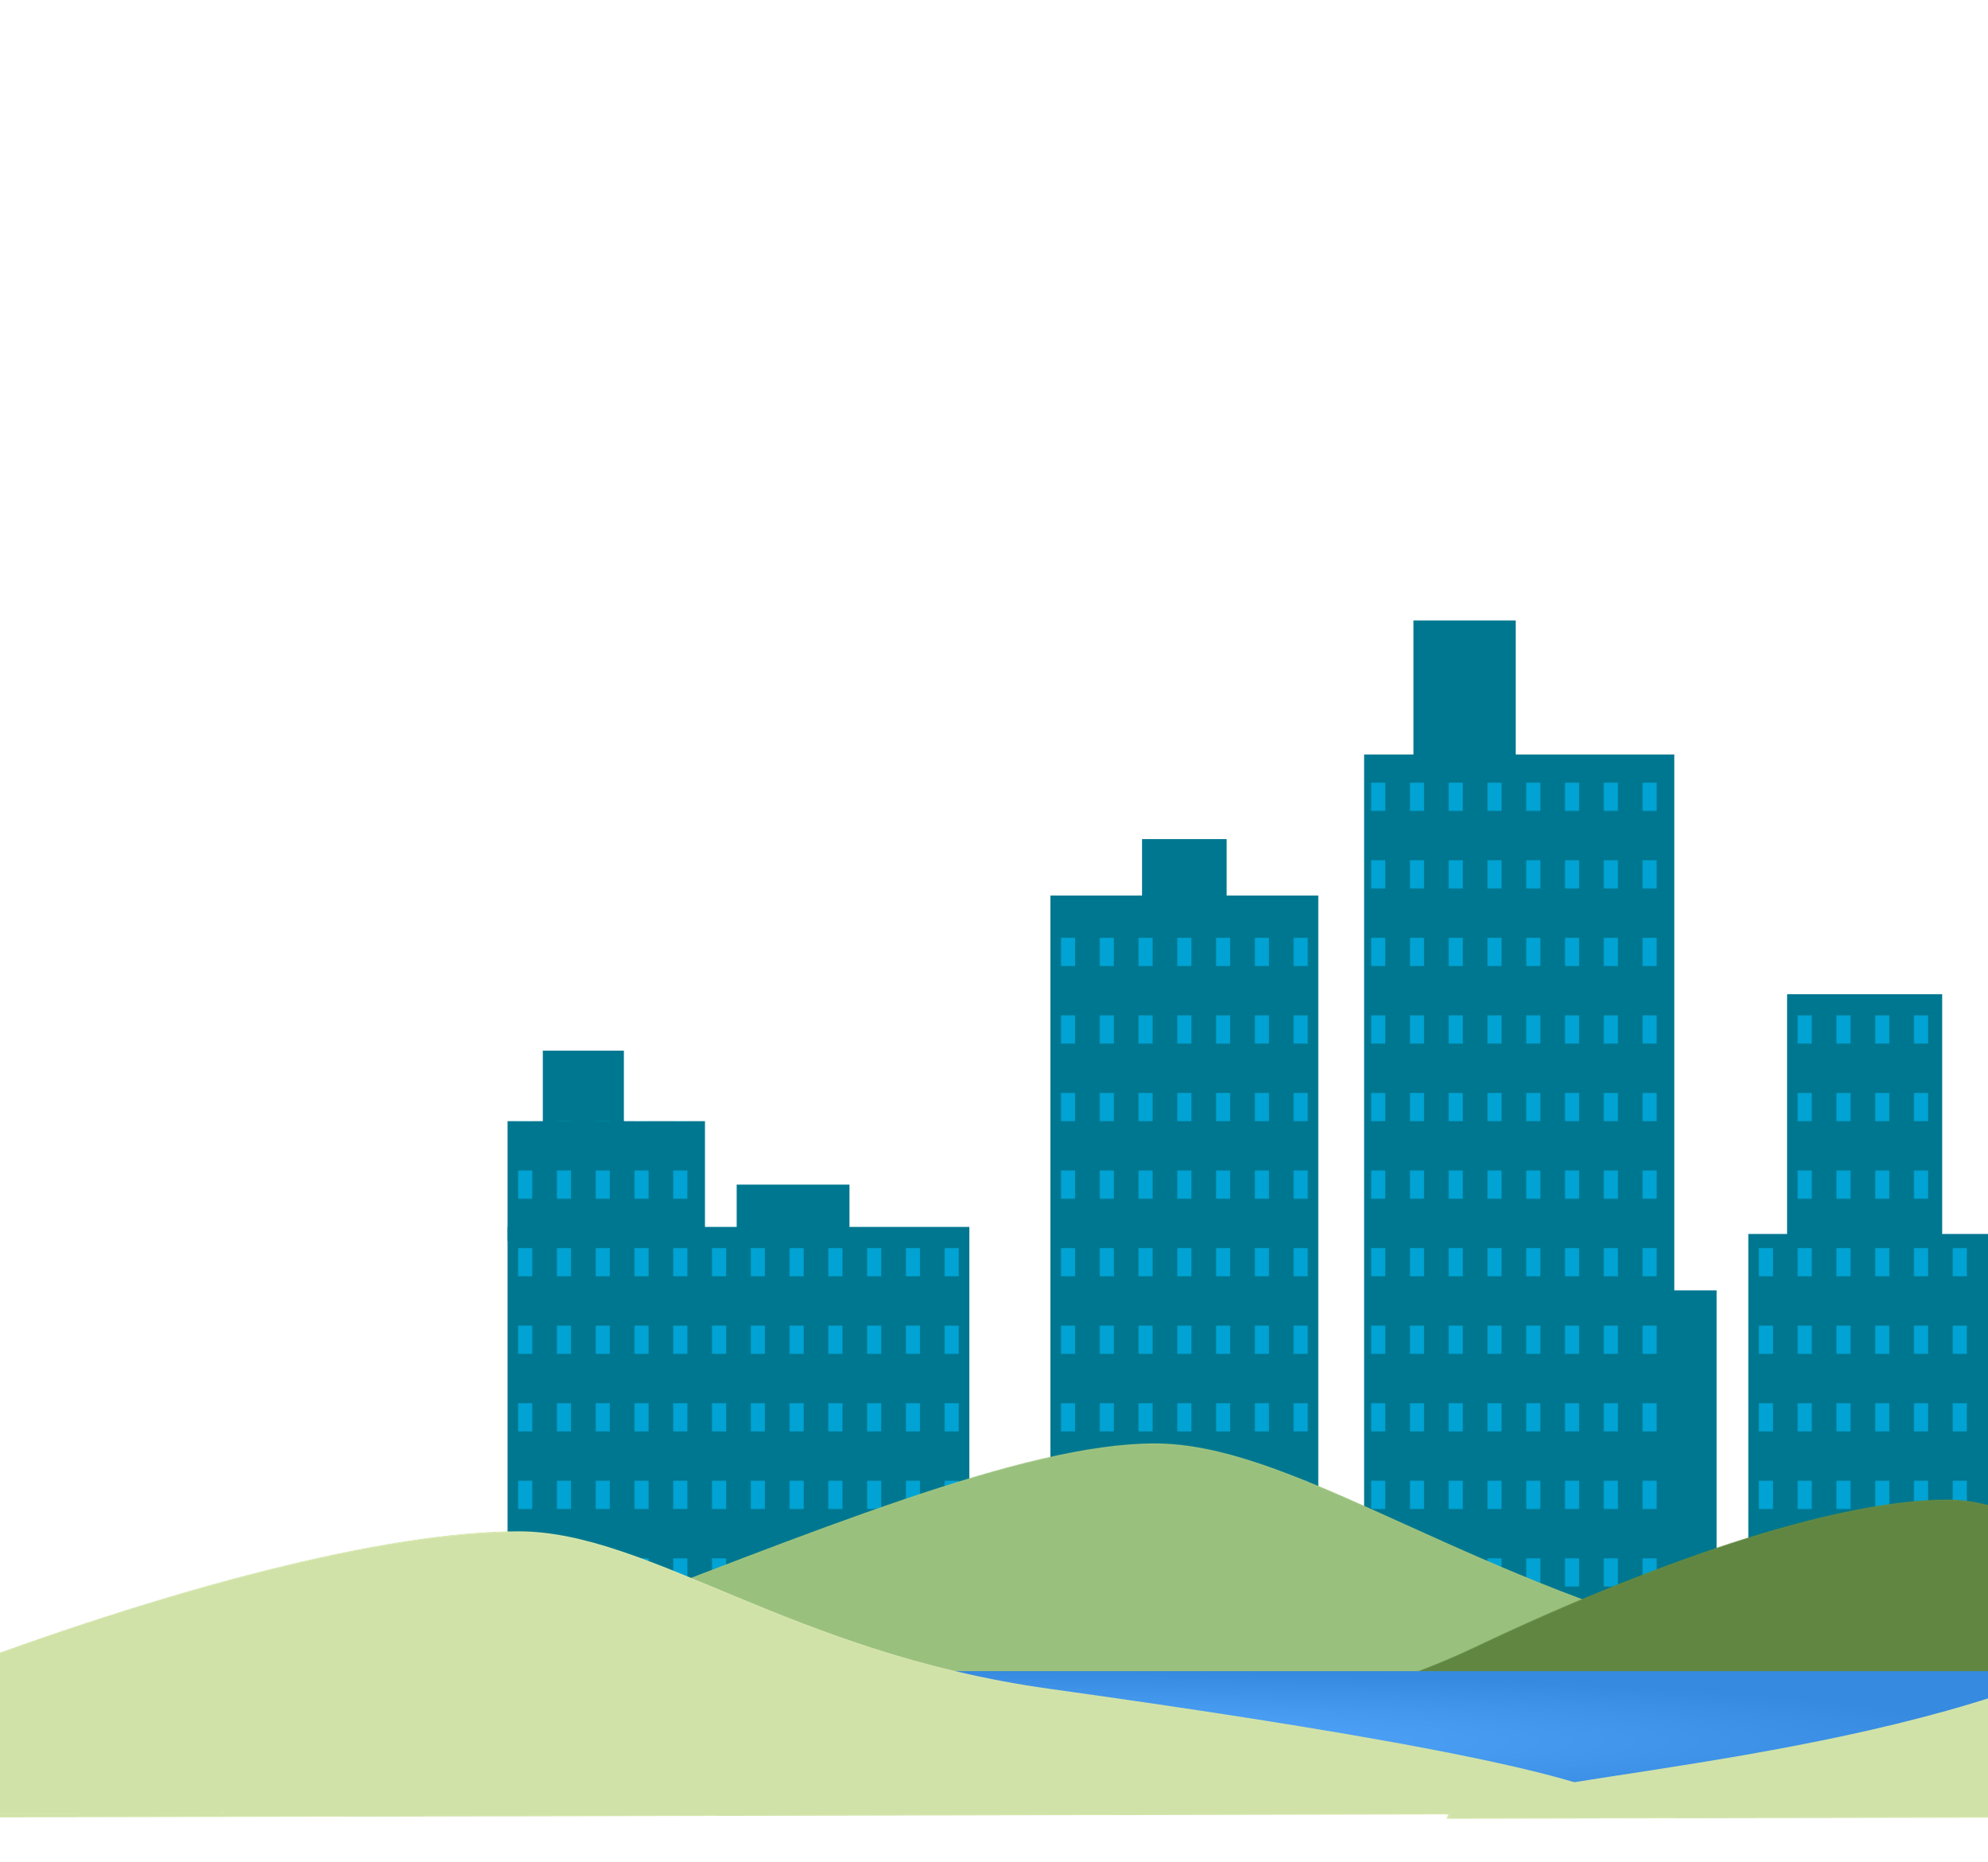
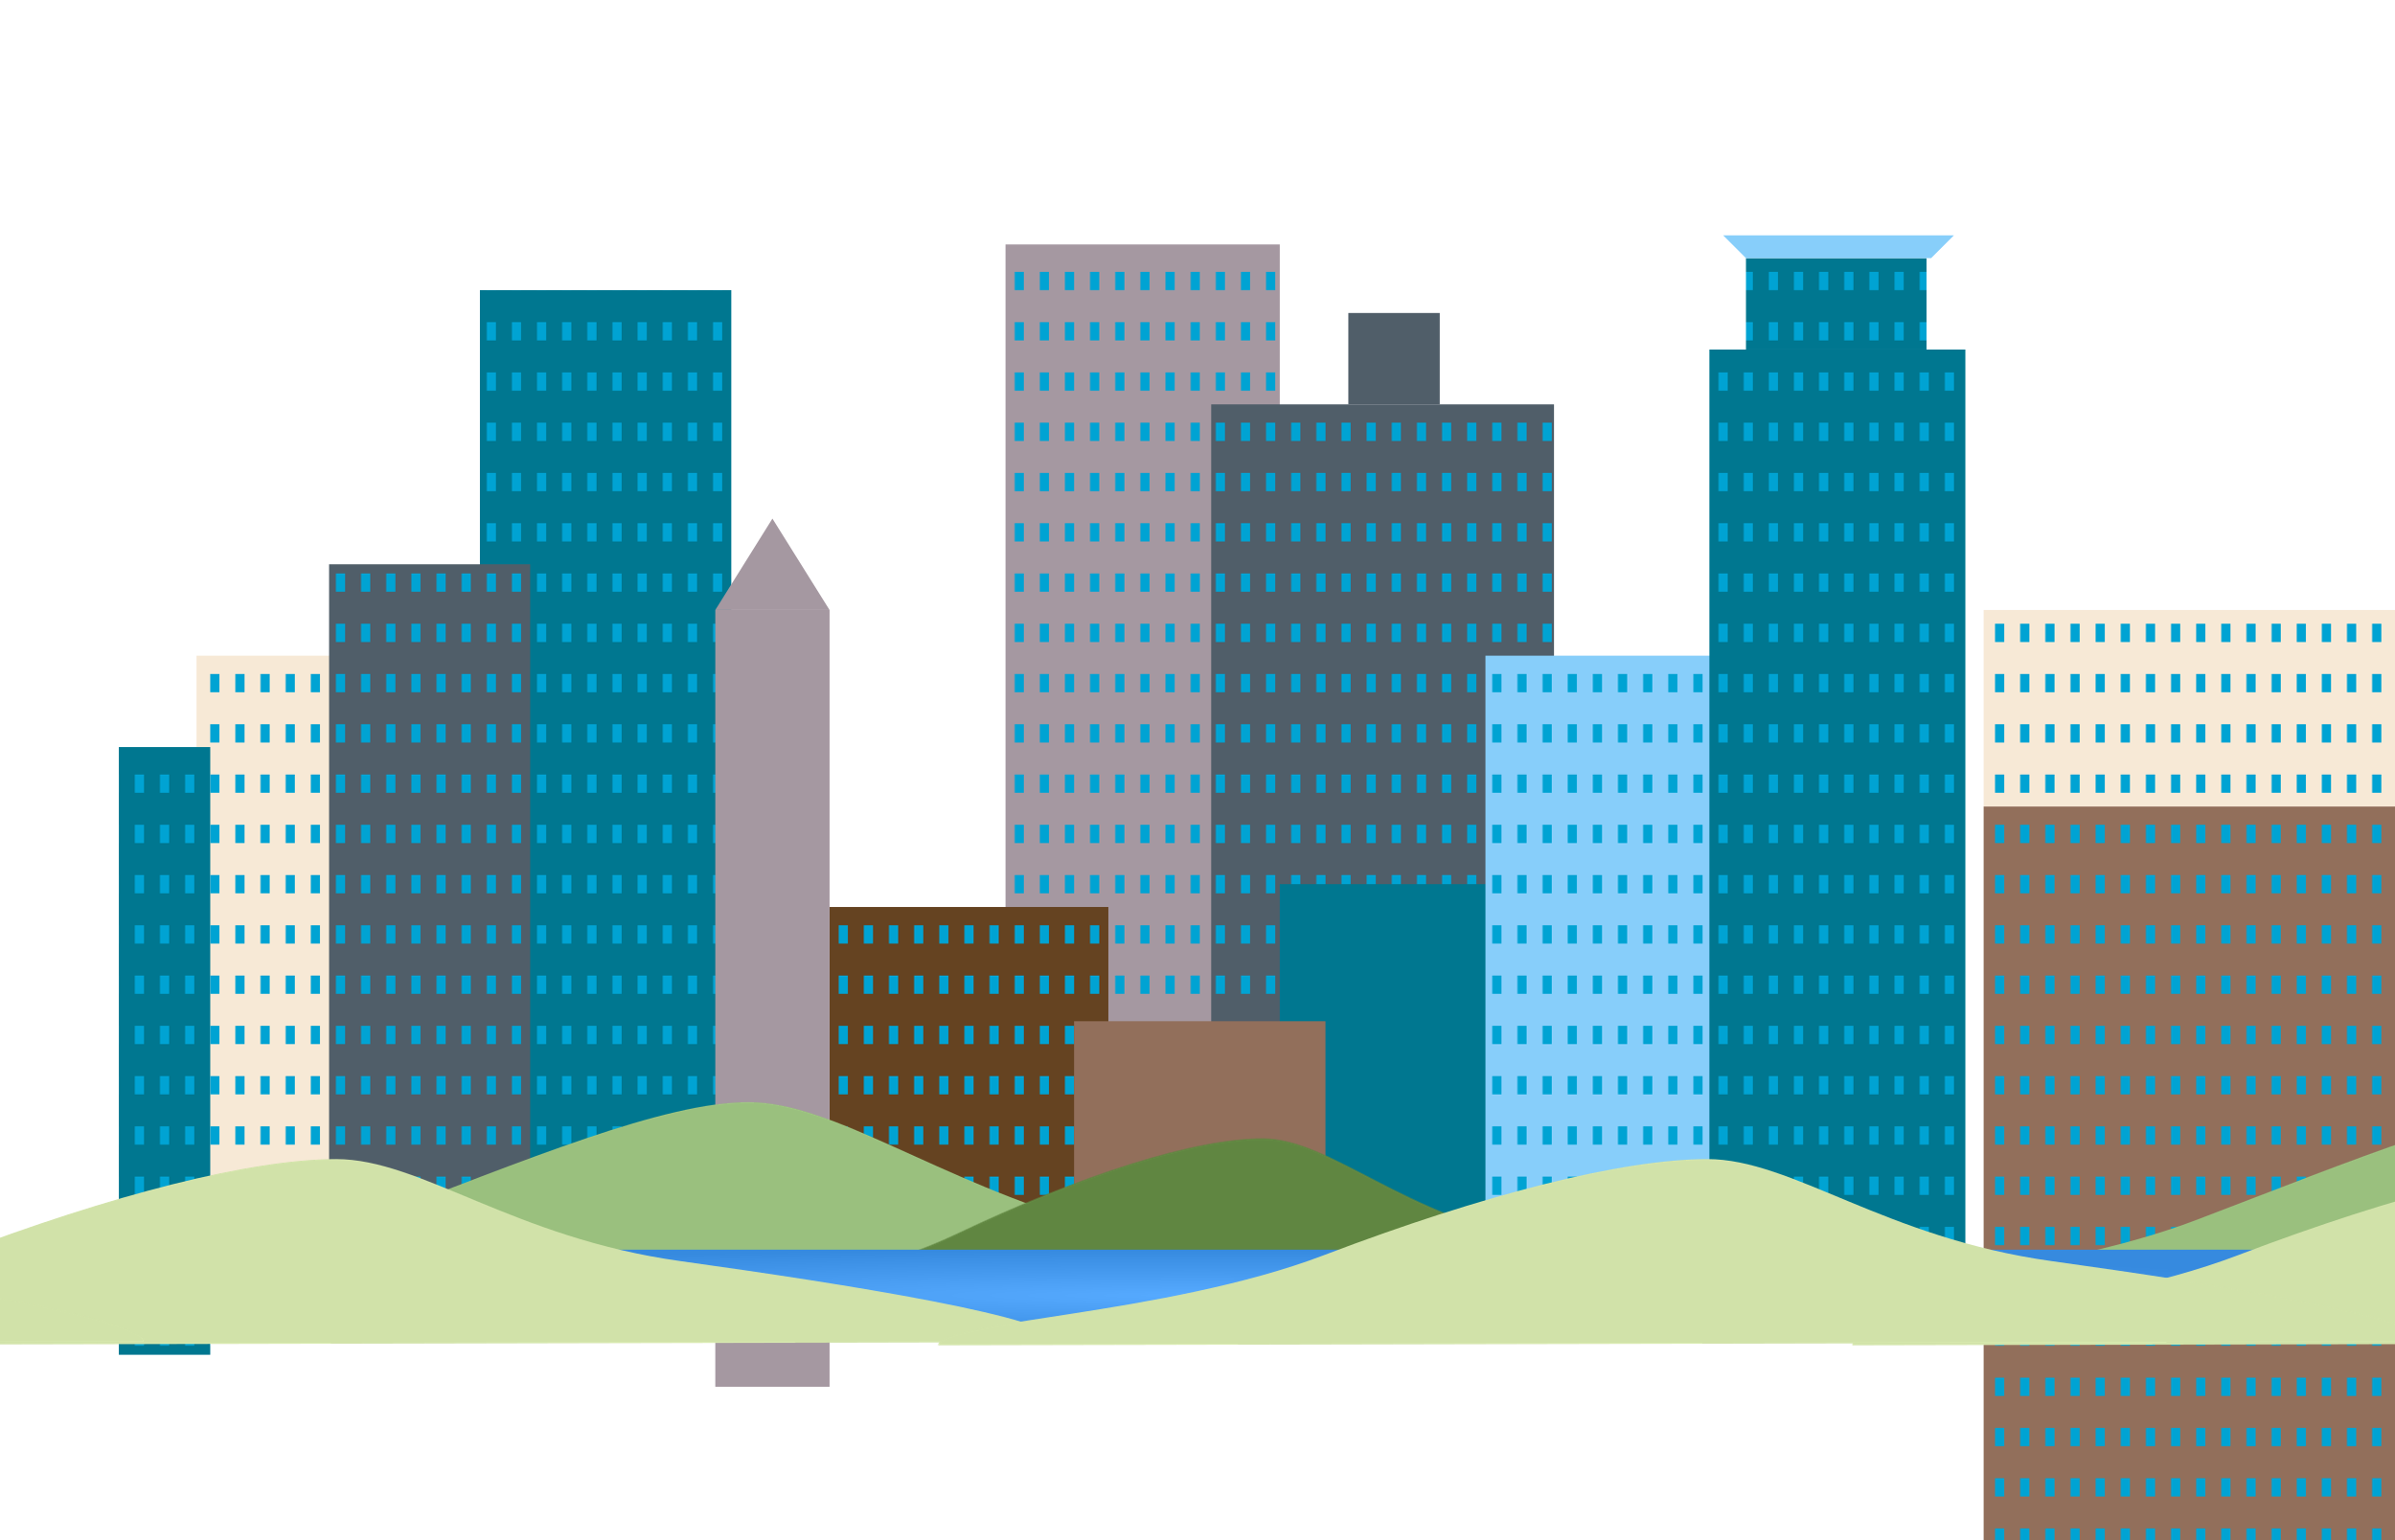
<svg xmlns="http://www.w3.org/2000/svg" width="100%" height="500" version="1.1">
  <defs>
    <radialGradient id="mountain" cx="50%" cy="50%" r="50%" fx="50%" fy="50%">
      <stop offset="0%" style="stop-color:#56aaff;stop-opacity:1" />
      <stop offset="100%" style="stop-color:#368adf;stop-opacity:1" />
    </radialGradient>
    <radialGradient id="lake" cx="50%" cy="50%" r="50%" fx="50%" fy="50%">
      <stop offset="0%" style="stop-color:#56aaff;stop-opacity:1" />
      <stop offset="100%" style="stop-color:#368adf;stop-opacity:1" />
    </radialGradient>
    <linearGradient id="snow" x1="0%" y1="100%" x2="0%" y2="0%">
      <stop offset="0%" style="stop-color:#F7F3E7;stop-opacity:1" />
      <stop offset="100%" style="stop-color:#FFFFFF;stop-opacity:1" />
    </linearGradient>
-     <linearGradient id="building" x1="0%" y1="100%" x2="100%" y2="0%">
+     <linearGradient id="building_off_white" x1="0%" y1="100%" x2="100%" y2="0%">
+       <stop offset="0%" style="stop-color:#F7E9D6;stop-opacity:1" />
+     </linearGradient>
+     <linearGradient id="building_blue" x1="0%" y1="100%" x2="100%" y2="0%">
      <stop offset="0%" style="stop-color:#007790;stop-opacity:1" />
+     </linearGradient>
+     <linearGradient id="building_light_blue" x1="0%" y1="100%" x2="100%" y2="0%">
+       <stop offset="0%" style="stop-color:#87CEFA;stop-opacity:1" />
+     </linearGradient>
+     <linearGradient id="building_dark_blue" x1="0%" y1="100%" x2="100%" y2="0%">
+       <stop offset="0%" style="stop-color:#505E69;stop-opacity:1" />
+     </linearGradient>
+     <linearGradient id="building_grey" x1="0%" y1="100%" x2="100%" y2="0%">
+       <stop offset="0%" style="stop-color:#A598A1;stop-opacity:1" />
+     </linearGradient>
+     <linearGradient id="building_brown" x1="0%" y1="100%" x2="100%" y2="0%">
+       <stop offset="0%" style="stop-color:#926F5B;stop-opacity:1" />
+     </linearGradient>
+     <linearGradient id="building_dark_brown" x1="0%" y1="100%" x2="100%" y2="0%">
+       <stop offset="0%" style="stop-color:#654321;stop-opacity:1" />
    </linearGradient>
    <radialGradient id="window" cx="50%" cy="50%" r="50%" fx="50%" fy="50%">
      <stop offset="0%" style="stop-color:#00A3D3;stop-opacity:1" />
      <stop offset="100%" style="stop-color:#00A3D3;stop-opacity:1" />
    </radialGradient>
    <pattern id="HillsA" width="800" height="500" patternUnits="userSpaceOnUse">
      <path d="m-8,160.887c0,-17.862 99.335,-21.584 168.948,-65.84c69.614,-44.256 129.507,-86.047 166.623,-86.047c37.116,0 81.474,56.479 151.552,90.423c70.078,33.945 165.877,41.354 165.877,59.216l-653,2.248z" fill="#9AC07E" />
    </pattern>
    <pattern id="HillsB" x="200" width="800" y="15" height="500" patternUnits="userSpaceOnUse">
      <path d="m82.5,156.443c0,-17.862 79.711,-21.584 135.572,-65.84c55.862,-44.256 104.725,-70.047 134.509,-70.047c29.784,0 62.169,57.479 120.81,74.423c58.641,16.944 133.108,41.354 133.108,59.216l-524,2.248z" fill="#608641" />
    </pattern>
    <pattern id="HillsC" x="-500" width="1000" height="500" patternUnits="userSpaceOnUse">
      <path d="m310.5,186.443c0,-17.862 99.335,-21.584 168.948,-65.84c69.614,-44.256 130.507,-70.047 167.623,-70.047c37.116,0 77.474,57.479 150.552,74.423c73.078,16.944 165.877,41.354 165.877,59.216l-653,2.248z" fill="#D1E2A9" />
    </pattern>
    <pattern id="HillsD" x="100" width="1000" height="500" patternUnits="userSpaceOnUse">
      <path d="m310.5,186.443c0,-17.862 99.335,-21.584 168.948,-65.84c69.614,-44.256 130.507,-70.047 167.623,-70.047c37.116,0 77.474,57.479 150.552,74.423c73.078,16.944 165.877,41.354 165.877,59.216l-653,2.248z" fill="#D1E2A9" />
    </pattern>
-     <pattern id="Windows" width="11" height="11" patternUnits="userSpaceOnUse">
-       <rect height="11" width="11" y="0" x="0" fill="url(#building)" />
+     <pattern id="Windows_off_white" width="11" height="11" patternUnits="userSpaceOnUse">
+       <rect height="11" width="11" y="0" x="0" fill="url(#building_off_white)" />
+       <rect height="4" width="4" y="4" x="4" fill="url(#window)" />
+     </pattern>
+     <pattern id="Windows_dark_blue" width="11" height="11" patternUnits="userSpaceOnUse">
+       <rect height="11" width="11" y="0" x="0" fill="url(#building_dark_blue)" />
+       <rect height="4" width="4" y="4" x="4" fill="url(#window)" />
+     </pattern>
+     <pattern id="Windows_blue" width="11" height="11" patternUnits="userSpaceOnUse">
+       <rect height="11" width="11" y="0" x="0" fill="url(#building_blue)" />
+       <rect height="4" width="4" y="4" x="4" fill="url(#window)" />
+     </pattern>
+     <pattern id="Windows_light_blue" width="11" height="11" patternUnits="userSpaceOnUse">
+       <rect height="11" width="11" y="0" x="0" fill="url(#building_light_blue)" />
+       <rect height="4" width="4" y="4" x="4" fill="url(#window)" />
+     </pattern>
+     <pattern id="Windows_brown" width="11" height="11" patternUnits="userSpaceOnUse">
+       <rect height="11" width="11" y="0" x="0" fill="url(#building_brown)" />
+       <rect height="4" width="4" y="4" x="4" fill="url(#window)" />
+     </pattern>
+     <pattern id="Windows_dark_brown" width="11" height="11" patternUnits="userSpaceOnUse">
+       <rect height="11" width="11" y="0" x="0" fill="url(#building_dark_brown)" />
+       <rect height="4" width="4" y="4" x="4" fill="url(#window)" />
+     </pattern>
+     <pattern id="Windows_grey" width="11" height="11" patternUnits="userSpaceOnUse">
+       <rect height="11" width="11" y="0" x="0" fill="url(#building_grey)" />
      <rect height="4" width="4" y="4" x="4" fill="url(#window)" />
    </pattern>
  </defs>
  <g transform="scale(1, 2) translate(0, -120)">
-     <rect height="14" width="32" y="281" x="209" fill="url(#building)" />
-     <rect height="57" width="20" y="296" x="467" fill="url(#building)" />
-     <rect height="19" width="24" y="232" x="324" fill="url(#building)" />
-     <rect height="23" width="29" y="201" x="401" fill="url(#building)" />
-     <rect height="14" width="23" y="262" x="154" fill="url(#building)" />
-     <rect height="133" width="88" y="220" x="387" fill="url(#Windows)" />
-     <rect height="115" width="76" y="240" x="298" fill="url(#Windows)" />
-     <rect height="72" width="131" y="287" x="144" fill="url(#Windows)" />
-     <rect height="17" width="56" y="272" x="144" fill="url(#Windows)" />
-     <rect height="40" width="44" y="254" x="507" fill="url(#Windows)" />
-     <rect height="61" width="68" y="288" x="496" fill="url(#Windows)" />
+     <rect height="150" width="70" y="220" x="86" fill="url(#Windows_off_white)" />
+     <rect height="133" width="40" y="240" x="52" fill="url(#Windows_blue)" />
+     <rect height="200" width="110" y="140" x="210" fill="url(#Windows_blue)" />
+     <rect height="170" width="88" y="200" x="144" fill="url(#Windows_dark_blue)" />
+     <rect height="210" width="120" y="130" x="440" fill="url(#Windows_grey)" />
+     <rect height="180" width="150" y="165" x="530" fill="url(#Windows_dark_blue)" />
+     <rect height="20" width="40" y="145" x="590" fill="url(#building_dark_blue)" />
+     <rect height="80" width="150" y="270" x="560" fill="url(#building_blue)" />
+     <rect height="80" width="122" y="275" x="363" fill="url(#Windows_dark_brown)" />
+     <rect height="170" width="50" y="210" x="313" fill="url(#building_grey)" />
+     <polygon points="313,210 363,210 338,190" fill="url(#building_grey)" />
+     <rect height="40" width="110" y="300" x="470" fill="url(#building_brown)" />
+     <rect height="139" width="165" y="220" x="650" fill="url(#Windows_light_blue)" />
+     <rect height="200" width="112" y="153" x="748" fill="url(#Windows_blue)" />
+     <rect height="20" width="79" y="133" x="764" fill="url(#Windows_blue)" />
+     <polygon points="764,133 845,133 855,128 754,128" fill="url(#building_light_blue)" />
+     <rect height="200" width="180" y="253" x="868" fill="url(#Windows_brown)" />
+     <rect height="43" width="180" y="210" x="868" fill="url(#Windows_off_white)" />
  </g>
  <g transform="translate(0, 390) scale(1, 0.6)">
    <rect fill="url(#HillsA)" width="100%" height="500" />
    <rect fill="url(#HillsB)" width="100%" height="500" />
  </g>
  <g transform="scale(1, 1) translate(0, -300)">
    <rect height="40" width="100%" y="760" x="0" fill="url(#lake)" />
  </g>
  <g transform="translate(0, 390) scale(1, 0.6)">
    <rect fill="url(#HillsC)" width="100%" height="500" />
    <rect fill="url(#HillsD)" width="100%" height="500" />
  </g>
</svg>
